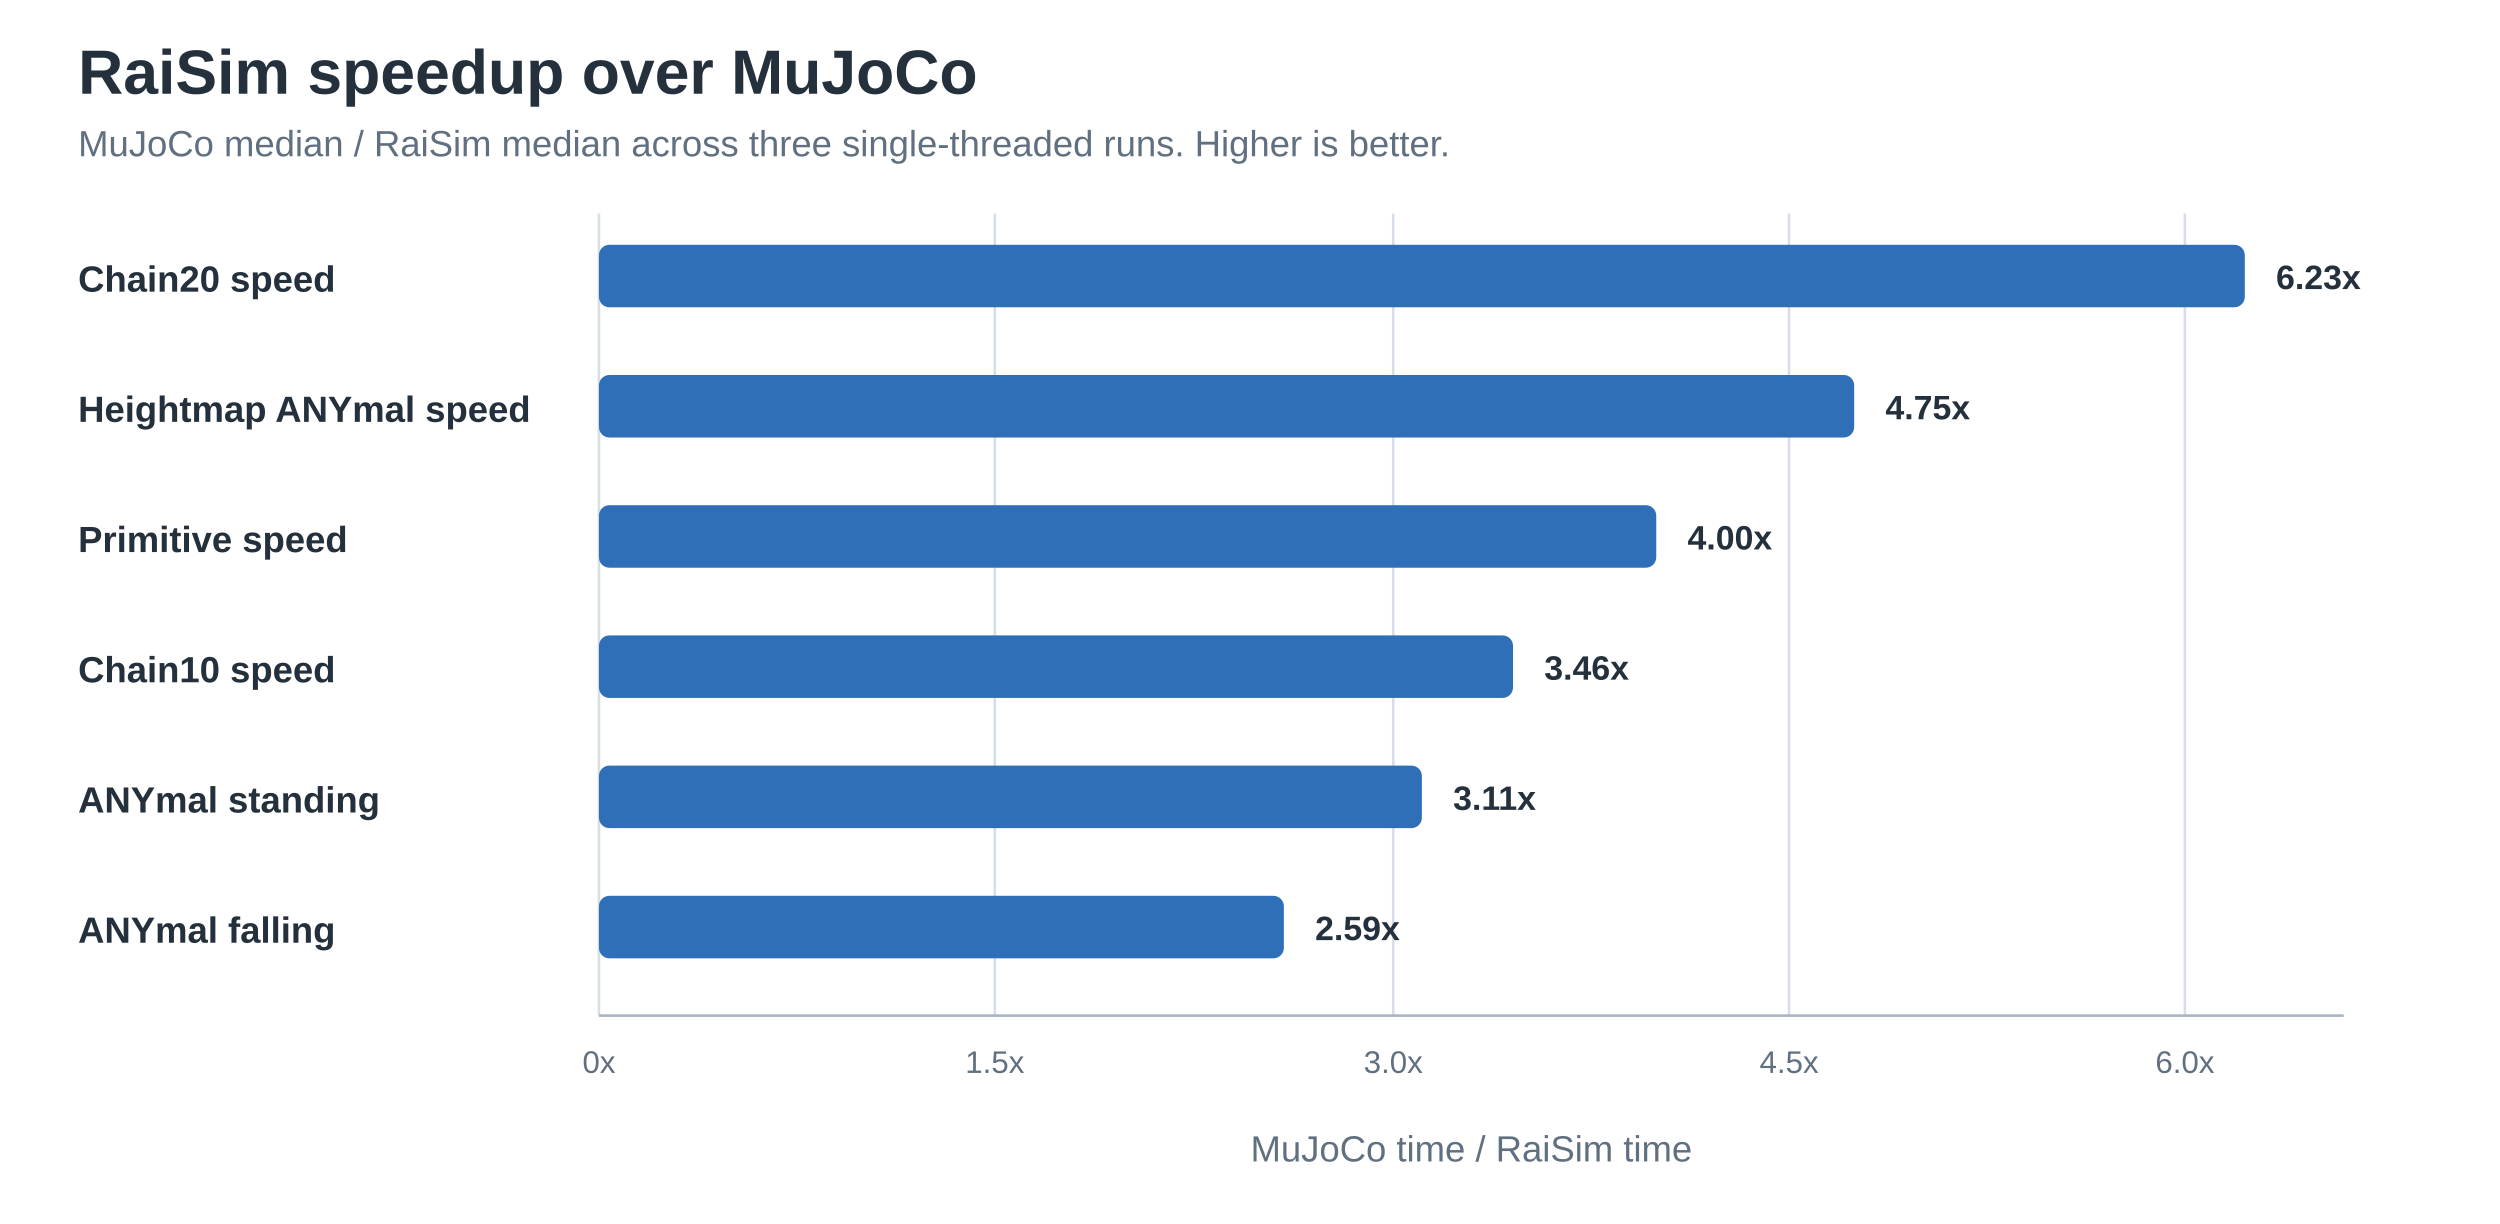
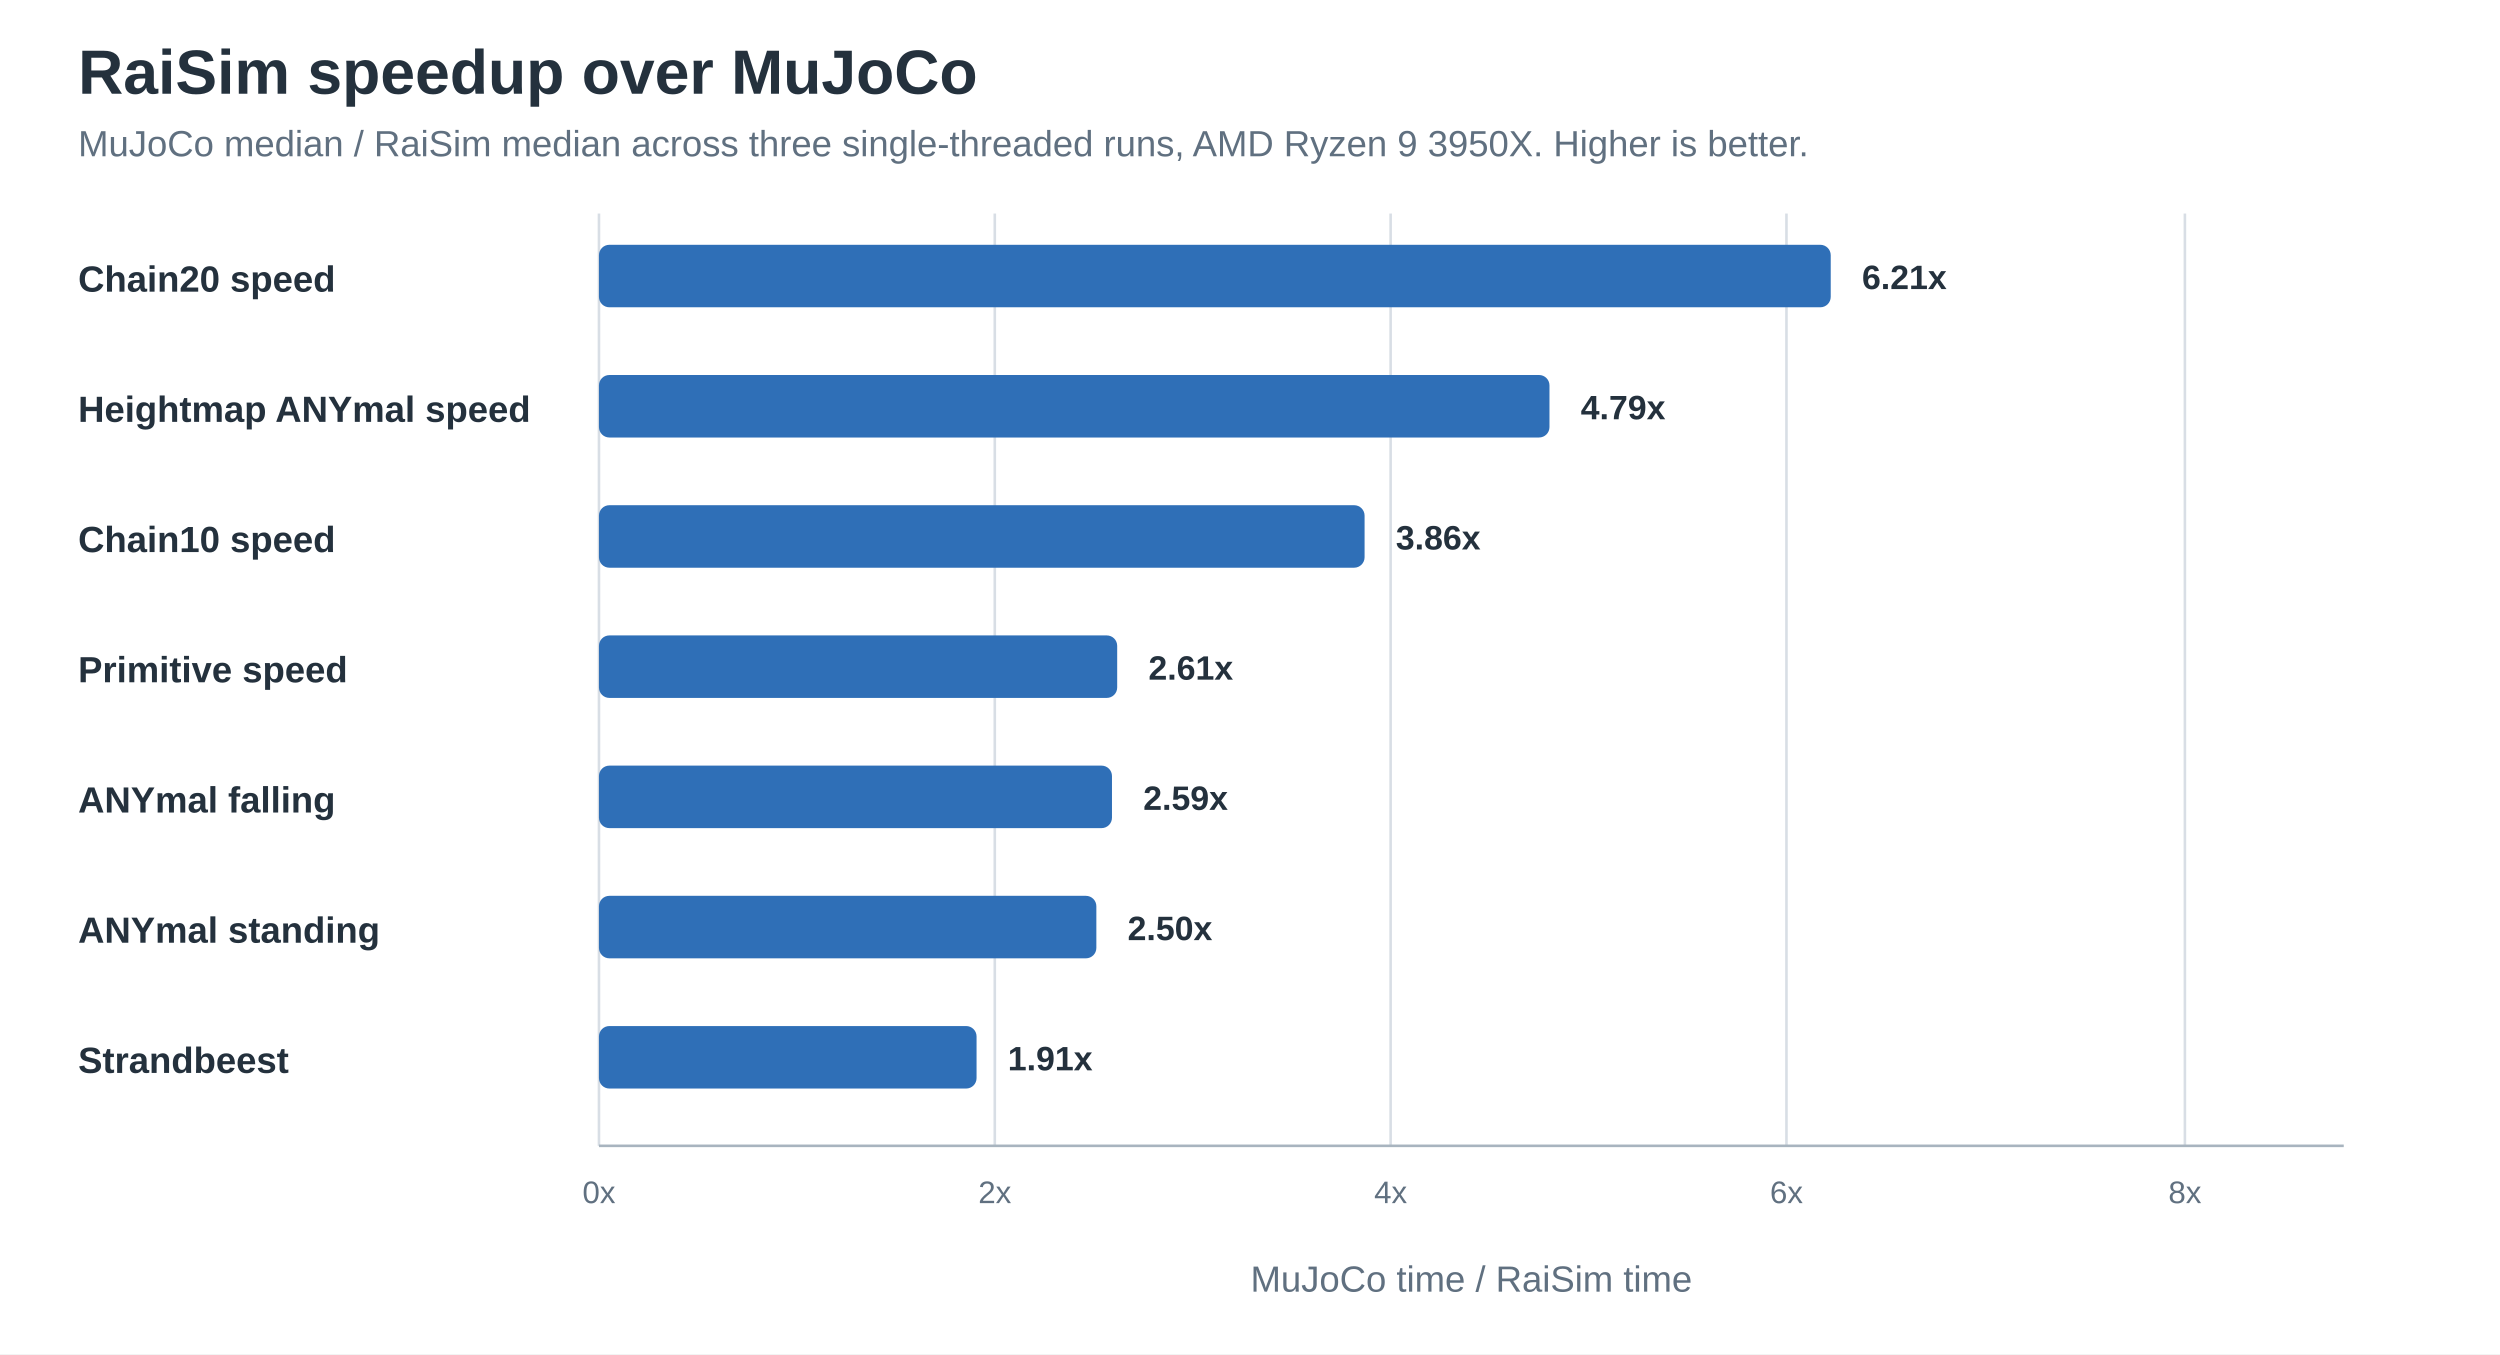
- <svg xmlns="http://www.w3.org/2000/svg" width="960" height="470" viewBox="0 0 960 470" role="img" aria-labelledby="title desc">
+ <svg xmlns="http://www.w3.org/2000/svg" width="960" height="520" viewBox="0 0 960 520" role="img" aria-labelledby="title desc">
  <style>
    text { font-family: Arial, Helvetica, sans-serif; fill: #24313d; }
    .title { font-size: 24px; font-weight: 700; }
    .subtitle { font-size: 14px; fill: #607080; }
    .axis { stroke: #a8b4bf; stroke-width: 1; }
    .grid { stroke: #d8dee5; stroke-width: 1; }
    .label { font-size: 14px; font-weight: 600; }
    .tick { font-size: 12px; fill: #607080; }
    .value { font-size: 13px; font-weight: 700; fill: #24313d; }
    .bar { fill: #2f6fb7; }
  </style>
-   <rect width="960" height="470" fill="#ffffff" />
+   <rect width="960" height="520" fill="#ffffff" />
  <text x="30" y="36" class="title">RaiSim speedup over MuJoCo</text>
-   <text x="30" y="60" class="subtitle">MuJoCo median / RaiSim median across three single-threaded runs. Higher is better.</text>
-   <line x1="230" y1="82" x2="230" y2="390" class="grid" />
-   <line x1="382" y1="82" x2="382" y2="390" class="grid" />
-   <line x1="535" y1="82" x2="535" y2="390" class="grid" />
-   <line x1="687" y1="82" x2="687" y2="390" class="grid" />
-   <line x1="839" y1="82" x2="839" y2="390" class="grid" />
-   <line x1="230" y1="390" x2="900" y2="390" class="axis" />
-   <text x="230" y="412" text-anchor="middle" class="tick">0x</text>
-   <text x="382" y="412" text-anchor="middle" class="tick">1.5x</text>
-   <text x="535" y="412" text-anchor="middle" class="tick">3.0x</text>
-   <text x="687" y="412" text-anchor="middle" class="tick">4.5x</text>
-   <text x="839" y="412" text-anchor="middle" class="tick">6.0x</text>
-   <text x="565" y="446" text-anchor="middle" class="subtitle">MuJoCo time / RaiSim time</text>
+   <text x="30" y="60" class="subtitle">MuJoCo median / RaiSim median across three single-threaded runs, AMD Ryzen 9 3950X. Higher is better.</text>
+   <line x1="230" y1="82" x2="230" y2="440" class="grid" />
+   <line x1="382" y1="82" x2="382" y2="440" class="grid" />
+   <line x1="534" y1="82" x2="534" y2="440" class="grid" />
+   <line x1="686" y1="82" x2="686" y2="440" class="grid" />
+   <line x1="839" y1="82" x2="839" y2="440" class="grid" />
+   <line x1="230" y1="440" x2="900" y2="440" class="axis" />
+   <text x="230" y="462" text-anchor="middle" class="tick">0x</text>
+   <text x="382" y="462" text-anchor="middle" class="tick">2x</text>
+   <text x="534" y="462" text-anchor="middle" class="tick">4x</text>
+   <text x="686" y="462" text-anchor="middle" class="tick">6x</text>
+   <text x="839" y="462" text-anchor="middle" class="tick">8x</text>
+   <text x="565" y="496" text-anchor="middle" class="subtitle">MuJoCo time / RaiSim time</text>
  <text x="30" y="112" class="label">Chain20 speed</text>
-   <rect x="230" y="94" width="632" height="24" rx="4" class="bar" />
-   <text x="874" y="111" class="value">6.23x</text>
+   <rect x="230" y="94" width="473" height="24" rx="4" class="bar" />
+   <text x="715" y="111" class="value">6.21x</text>
  <text x="30" y="162" class="label">Heightmap ANYmal speed</text>
-   <rect x="230" y="144" width="482" height="24" rx="4" class="bar" />
-   <text x="724" y="161" class="value">4.75x</text>
-   <text x="30" y="212" class="label">Primitive speed</text>
-   <rect x="230" y="194" width="406" height="24" rx="4" class="bar" />
-   <text x="648" y="211" class="value">4.00x</text>
-   <text x="30" y="262" class="label">Chain10 speed</text>
-   <rect x="230" y="244" width="351" height="24" rx="4" class="bar" />
-   <text x="593" y="261" class="value">3.46x</text>
-   <text x="30" y="312" class="label">ANYmal standing</text>
-   <rect x="230" y="294" width="316" height="24" rx="4" class="bar" />
-   <text x="558" y="311" class="value">3.11x</text>
-   <text x="30" y="362" class="label">ANYmal falling</text>
-   <rect x="230" y="344" width="263" height="24" rx="4" class="bar" />
-   <text x="505" y="361" class="value">2.59x</text>
+   <rect x="230" y="144" width="365" height="24" rx="4" class="bar" />
+   <text x="607" y="161" class="value">4.79x</text>
+   <text x="30" y="212" class="label">Chain10 speed</text>
+   <rect x="230" y="194" width="294" height="24" rx="4" class="bar" />
+   <text x="536" y="211" class="value">3.86x</text>
+   <text x="30" y="262" class="label">Primitive speed</text>
+   <rect x="230" y="244" width="199" height="24" rx="4" class="bar" />
+   <text x="441" y="261" class="value">2.61x</text>
+   <text x="30" y="312" class="label">ANYmal falling</text>
+   <rect x="230" y="294" width="197" height="24" rx="4" class="bar" />
+   <text x="439" y="311" class="value">2.59x</text>
+   <text x="30" y="362" class="label">ANYmal standing</text>
+   <rect x="230" y="344" width="191" height="24" rx="4" class="bar" />
+   <text x="433" y="361" class="value">2.50x</text>
+   <text x="30" y="412" class="label">Strandbeest</text>
+   <rect x="230" y="394" width="145" height="24" rx="4" class="bar" />
+   <text x="387" y="411" class="value">1.91x</text>
</svg>
